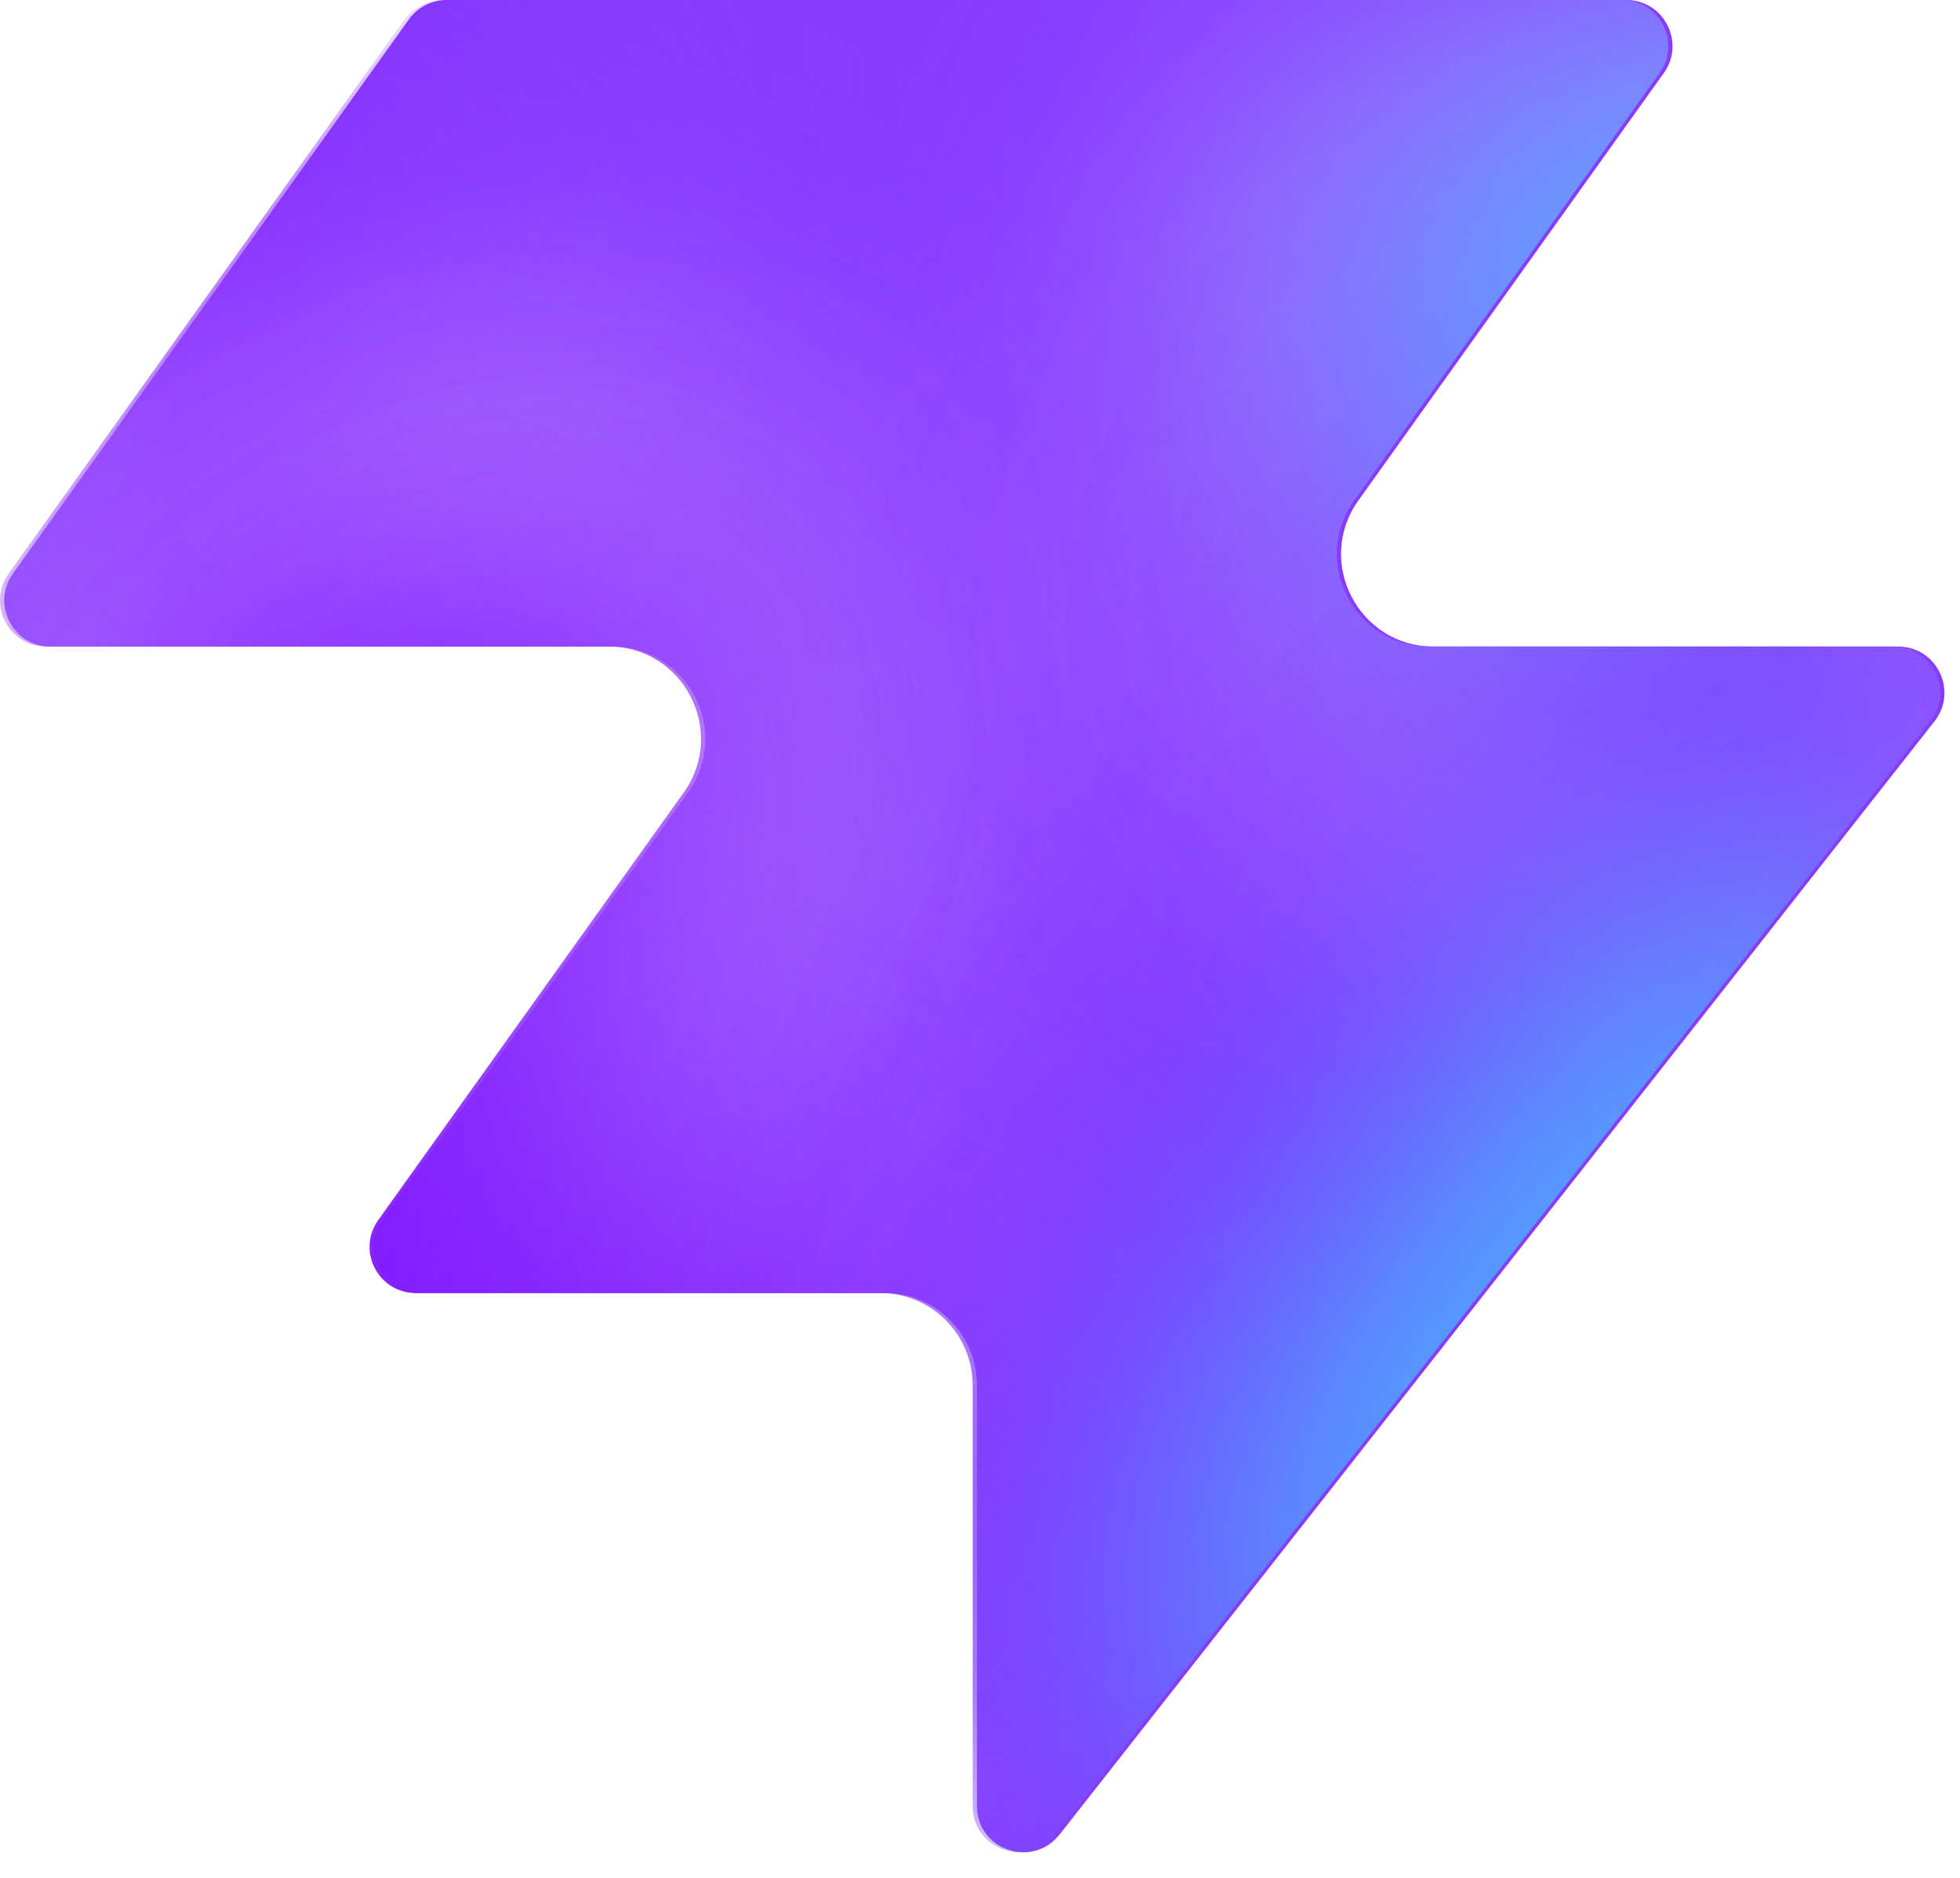
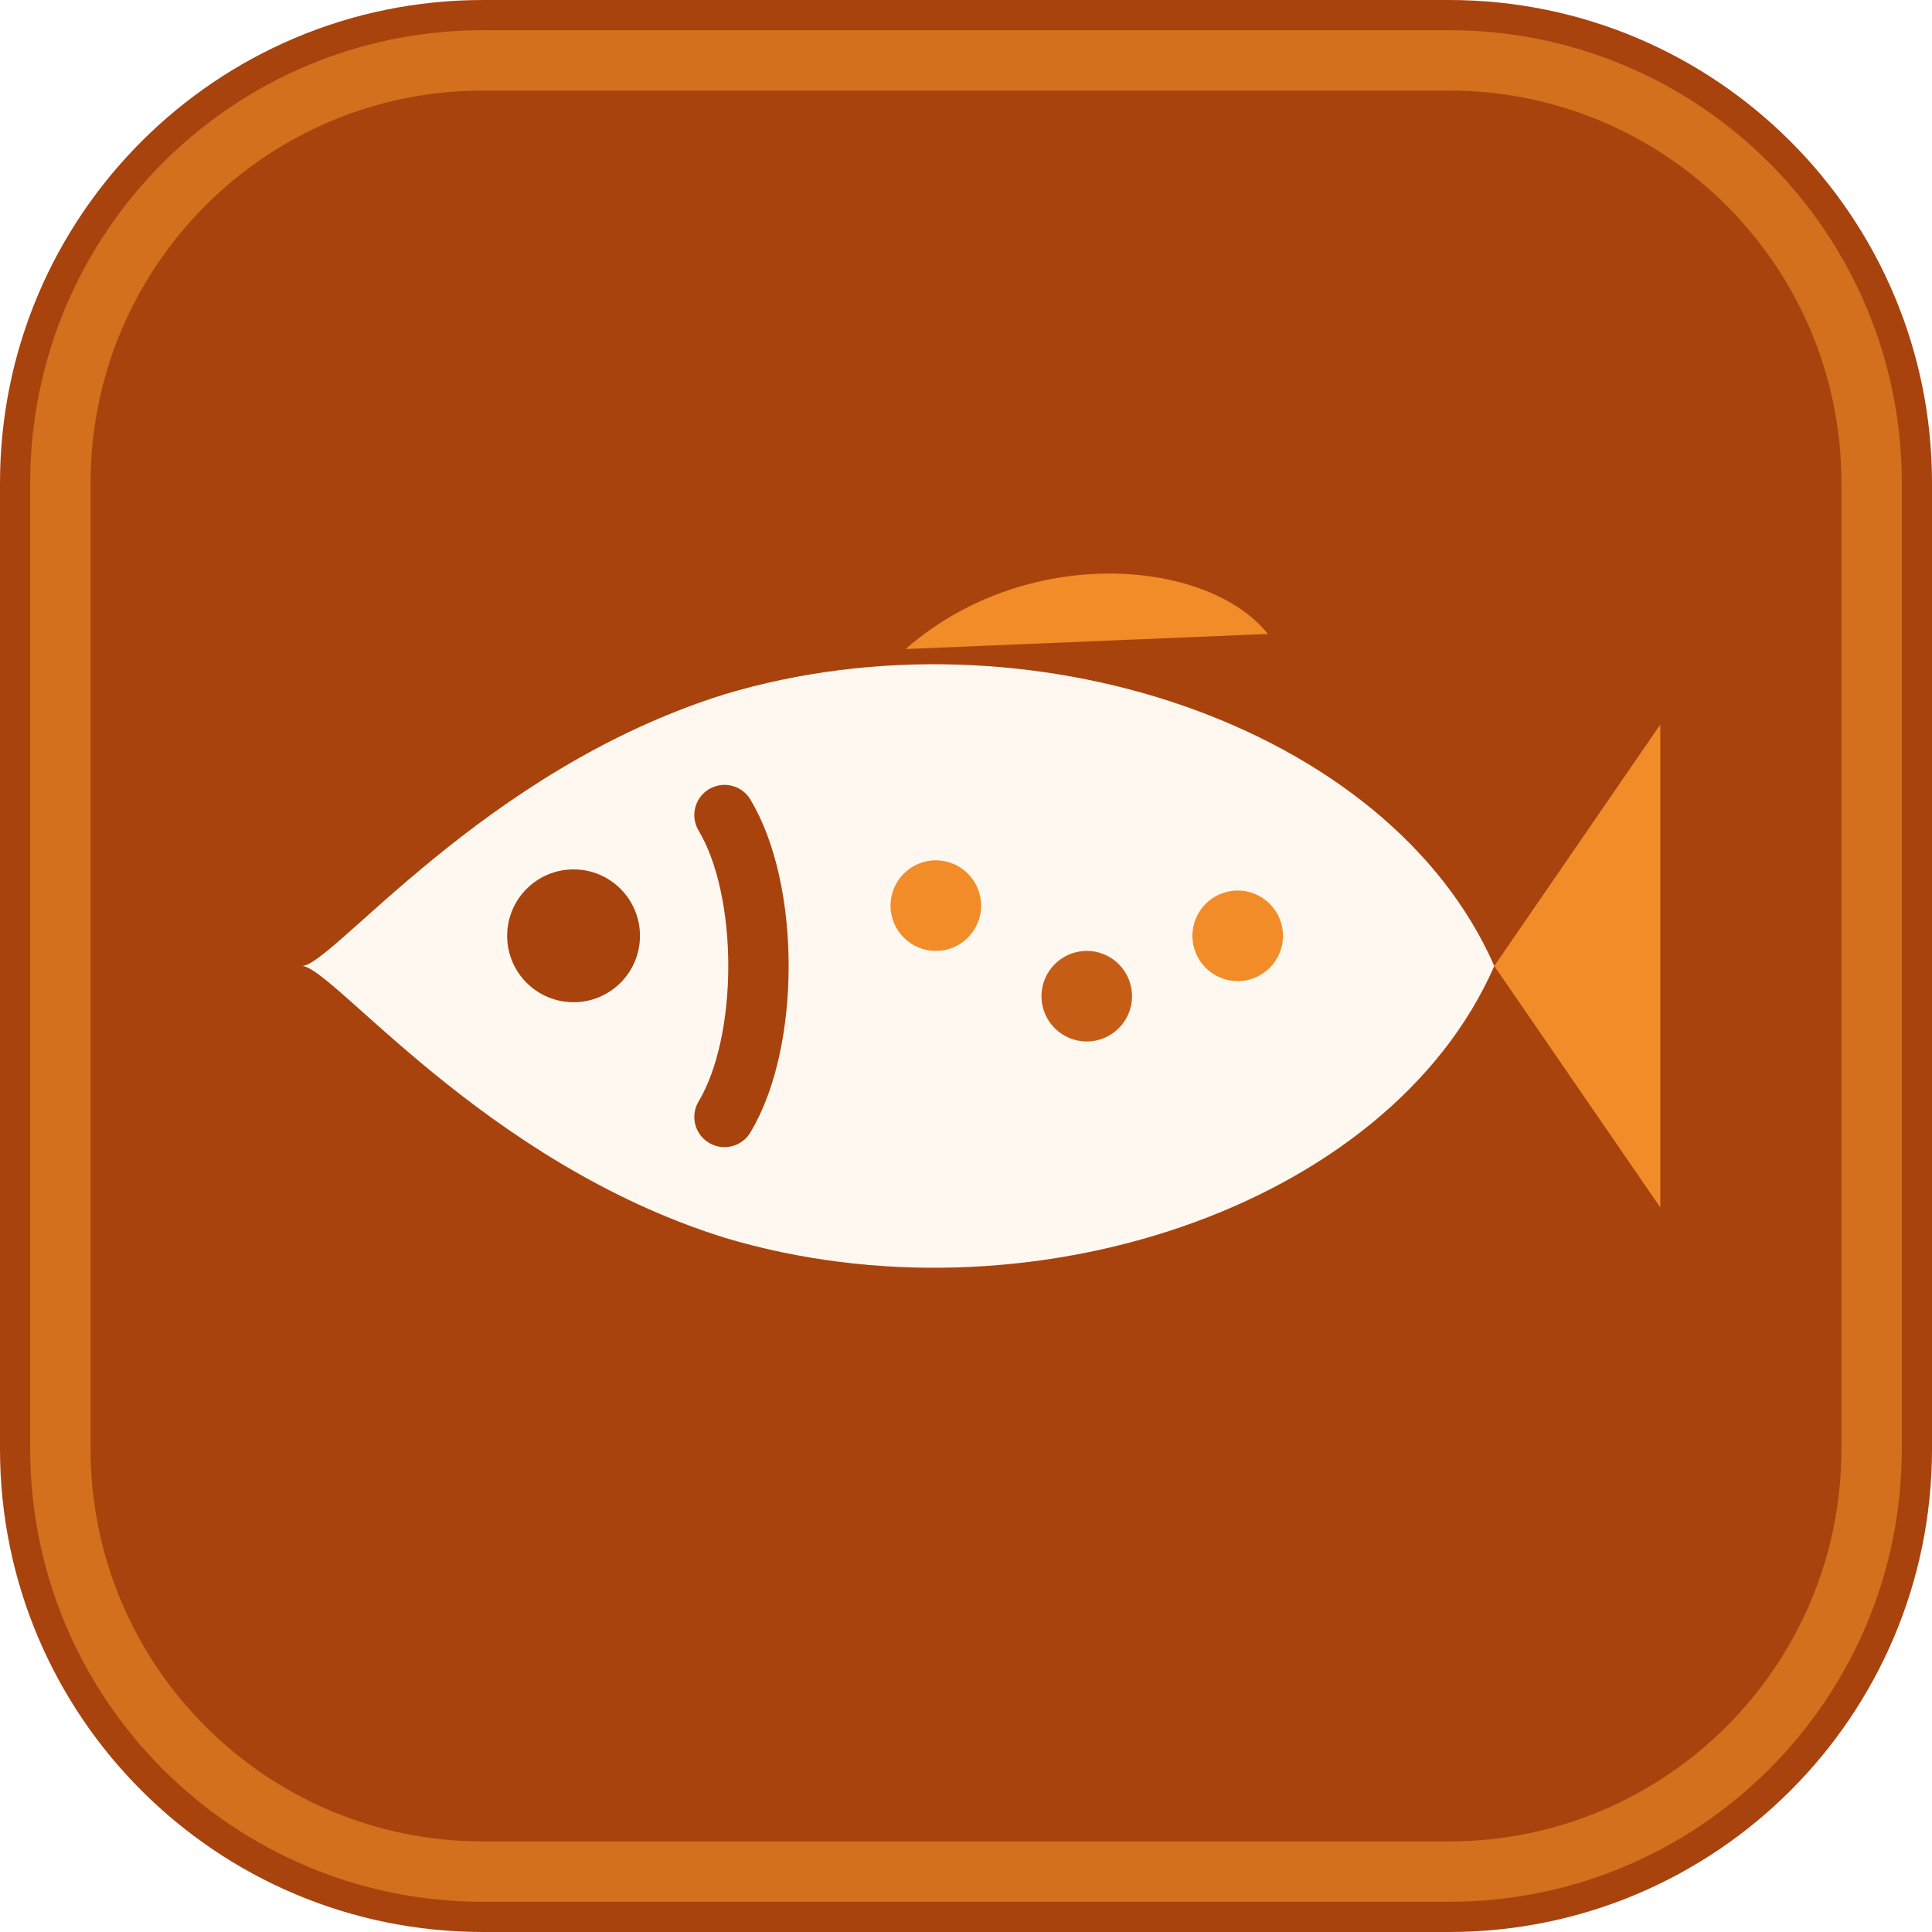
- <svg xmlns="http://www.w3.org/2000/svg" width="48" height="46" fill="none" viewBox="0 0 48 46">
-   <path fill="#863bff" d="M25.946 44.938c-.664.845-2.021.375-2.021-.698V33.937a2.26 2.26 0 0 0-2.262-2.262H10.287c-.92 0-1.456-1.04-.92-1.788l7.48-10.471c1.07-1.497 0-3.578-1.842-3.578H1.237c-.92 0-1.456-1.04-.92-1.788L10.013.474c.214-.297.556-.474.92-.474h28.894c.92 0 1.456 1.04.92 1.788l-7.48 10.471c-1.07 1.498 0 3.579 1.842 3.579h11.377c.943 0 1.473 1.088.89 1.83L25.947 44.94z" style="fill:#863bff;fill:color(display-p3 .525 .23 1);fill-opacity:1" />
-   <mask id="a" width="48" height="46" x="0" y="0" maskUnits="userSpaceOnUse" style="mask-type:alpha">
-     <path fill="#000" d="M25.842 44.938c-.664.844-2.021.375-2.021-.698V33.937a2.26 2.26 0 0 0-2.262-2.262H10.183c-.92 0-1.456-1.04-.92-1.788l7.48-10.471c1.07-1.498 0-3.579-1.842-3.579H1.133c-.92 0-1.456-1.04-.92-1.787L9.91.473c.214-.297.556-.474.92-.474h28.894c.92 0 1.456 1.04.92 1.788l-7.48 10.471c-1.07 1.498 0 3.578 1.842 3.578h11.377c.943 0 1.473 1.088.89 1.832L25.843 44.94z" style="fill:#000;fill-opacity:1" />
-   </mask>
-   <g mask="url(#a)">
-     <g filter="url(#b)">
-       <ellipse cx="5.508" cy="14.704" fill="#ede6ff" rx="5.508" ry="14.704" style="fill:#ede6ff;fill:color(display-p3 .927 .903 1);fill-opacity:1" transform="matrix(.00324 1 1 -.00324 -4.47 31.516)" />
-     </g>
-     <g filter="url(#c)">
-       <ellipse cx="10.399" cy="29.851" fill="#ede6ff" rx="10.399" ry="29.851" style="fill:#ede6ff;fill:color(display-p3 .927 .903 1);fill-opacity:1" transform="matrix(.00324 1 1 -.00324 -39.328 7.883)" />
-     </g>
-     <g filter="url(#d)">
-       <ellipse cx="5.508" cy="30.487" fill="#7e14ff" rx="5.508" ry="30.487" style="fill:#7e14ff;fill:color(display-p3 .492 .077 1);fill-opacity:1" transform="rotate(89.814 -25.913 -14.639)scale(1 -1)" />
-     </g>
-     <g filter="url(#e)">
-       <ellipse cx="5.508" cy="30.599" fill="#7e14ff" rx="5.508" ry="30.599" style="fill:#7e14ff;fill:color(display-p3 .492 .077 1);fill-opacity:1" transform="rotate(89.814 -32.644 -3.334)scale(1 -1)" />
-     </g>
-     <g filter="url(#f)">
-       <ellipse cx="5.508" cy="30.599" fill="#7e14ff" rx="5.508" ry="30.599" style="fill:#7e14ff;fill:color(display-p3 .492 .077 1);fill-opacity:1" transform="matrix(.00324 1 1 -.00324 -34.34 30.47)" />
-     </g>
-     <g filter="url(#g)">
-       <ellipse cx="14.072" cy="22.078" fill="#ede6ff" rx="14.072" ry="22.078" style="fill:#ede6ff;fill:color(display-p3 .927 .903 1);fill-opacity:1" transform="rotate(93.35 24.506 48.493)scale(-1 1)" />
-     </g>
-     <g filter="url(#h)">
-       <ellipse cx="3.47" cy="21.501" fill="#7e14ff" rx="3.47" ry="21.501" style="fill:#7e14ff;fill:color(display-p3 .492 .077 1);fill-opacity:1" transform="rotate(89.009 28.708 47.59)scale(-1 1)" />
-     </g>
-     <g filter="url(#i)">
-       <ellipse cx="3.47" cy="21.501" fill="#7e14ff" rx="3.47" ry="21.501" style="fill:#7e14ff;fill:color(display-p3 .492 .077 1);fill-opacity:1" transform="rotate(89.009 28.708 47.59)scale(-1 1)" />
-     </g>
-     <g filter="url(#j)">
-       <ellipse cx=".387" cy="8.972" fill="#7e14ff" rx="4.407" ry="29.108" style="fill:#7e14ff;fill:color(display-p3 .492 .077 1);fill-opacity:1" transform="rotate(39.51 .387 8.972)" />
-     </g>
-     <g filter="url(#k)">
-       <ellipse cx="47.523" cy="-6.092" fill="#7e14ff" rx="4.407" ry="29.108" style="fill:#7e14ff;fill:color(display-p3 .492 .077 1);fill-opacity:1" transform="rotate(37.892 47.523 -6.092)" />
-     </g>
-     <g filter="url(#l)">
-       <ellipse cx="41.412" cy="6.333" fill="#47bfff" rx="5.971" ry="9.665" style="fill:#47bfff;fill:color(display-p3 .28 .748 1);fill-opacity:1" transform="rotate(37.892 41.412 6.333)" />
-     </g>
-     <g filter="url(#m)">
-       <ellipse cx="-1.879" cy="38.332" fill="#7e14ff" rx="4.407" ry="29.108" style="fill:#7e14ff;fill:color(display-p3 .492 .077 1);fill-opacity:1" transform="rotate(37.892 -1.88 38.332)" />
-     </g>
-     <g filter="url(#n)">
-       <ellipse cx="-1.879" cy="38.332" fill="#7e14ff" rx="4.407" ry="29.108" style="fill:#7e14ff;fill:color(display-p3 .492 .077 1);fill-opacity:1" transform="rotate(37.892 -1.88 38.332)" />
-     </g>
-     <g filter="url(#o)">
-       <ellipse cx="35.651" cy="29.907" fill="#7e14ff" rx="4.407" ry="29.108" style="fill:#7e14ff;fill:color(display-p3 .492 .077 1);fill-opacity:1" transform="rotate(37.892 35.651 29.907)" />
-     </g>
-     <g filter="url(#p)">
-       <ellipse cx="38.418" cy="32.4" fill="#47bfff" rx="5.971" ry="15.297" style="fill:#47bfff;fill:color(display-p3 .28 .748 1);fill-opacity:1" transform="rotate(37.892 38.418 32.4)" />
-     </g>
+ <svg xmlns="http://www.w3.org/2000/svg" viewBox="0 0 64 64" fill="none">
+   <rect width="64" height="64" rx="16" fill="#A8430E" />
+   <rect x="2" y="2" width="60" height="60" rx="14" stroke="#F28C28" stroke-width="2" stroke-opacity="0.6" />
+   <g transform="translate(8, 10)">
+     <path d="M41.5 22C38 14 26 10 16 13C8 15.5 3 22 2 22C3 22 8 28.5 16 31C26 34 38 30 41.5 22Z" fill="#FFF8F0" />
+     <path d="M41.5 22L47 14V30L41.5 22Z" fill="#F28C28" />
+     <circle cx="11" cy="21" r="2.2" fill="#A8430E" />
+     <path d="M22 11.5C26 8 32 8.5 34 11L22 11.5Z" fill="#F28C28" />
+     <path d="M16 17C17.5 19.5 17.5 24.5 16 27" stroke="#A8430E" stroke-width="2" stroke-linecap="round" />
+     <circle cx="23" cy="20" r="1.5" fill="#F28C28" />
+     <circle cx="28" cy="23" r="1.5" fill="#C65D16" />
+     <circle cx="33" cy="21" r="1.5" fill="#F28C28" />
  </g>
-   <defs>
-     <filter id="b" width="60.045" height="41.654" x="-19.77" y="16.149" color-interpolation-filters="sRGB" filterUnits="userSpaceOnUse">
-       <feFlood flood-opacity="0" result="BackgroundImageFix" />
-       <feBlend in="SourceGraphic" in2="BackgroundImageFix" result="shape" />
-       <feGaussianBlur result="effect1_foregroundBlur_2002_17158" stdDeviation="7.659" />
-     </filter>
-     <filter id="c" width="90.34" height="51.437" x="-54.613" y="-7.533" color-interpolation-filters="sRGB" filterUnits="userSpaceOnUse">
-       <feFlood flood-opacity="0" result="BackgroundImageFix" />
-       <feBlend in="SourceGraphic" in2="BackgroundImageFix" result="shape" />
-       <feGaussianBlur result="effect1_foregroundBlur_2002_17158" stdDeviation="7.659" />
-     </filter>
-     <filter id="d" width="79.355" height="29.4" x="-49.64" y="2.03" color-interpolation-filters="sRGB" filterUnits="userSpaceOnUse">
-       <feFlood flood-opacity="0" result="BackgroundImageFix" />
-       <feBlend in="SourceGraphic" in2="BackgroundImageFix" result="shape" />
-       <feGaussianBlur result="effect1_foregroundBlur_2002_17158" stdDeviation="4.596" />
-     </filter>
-     <filter id="e" width="79.579" height="29.4" x="-45.045" y="20.029" color-interpolation-filters="sRGB" filterUnits="userSpaceOnUse">
-       <feFlood flood-opacity="0" result="BackgroundImageFix" />
-       <feBlend in="SourceGraphic" in2="BackgroundImageFix" result="shape" />
-       <feGaussianBlur result="effect1_foregroundBlur_2002_17158" stdDeviation="4.596" />
-     </filter>
-     <filter id="f" width="79.579" height="29.4" x="-43.513" y="21.178" color-interpolation-filters="sRGB" filterUnits="userSpaceOnUse">
-       <feFlood flood-opacity="0" result="BackgroundImageFix" />
-       <feBlend in="SourceGraphic" in2="BackgroundImageFix" result="shape" />
-       <feGaussianBlur result="effect1_foregroundBlur_2002_17158" stdDeviation="4.596" />
-     </filter>
-     <filter id="g" width="74.749" height="58.852" x="15.756" y="-17.901" color-interpolation-filters="sRGB" filterUnits="userSpaceOnUse">
-       <feFlood flood-opacity="0" result="BackgroundImageFix" />
-       <feBlend in="SourceGraphic" in2="BackgroundImageFix" result="shape" />
-       <feGaussianBlur result="effect1_foregroundBlur_2002_17158" stdDeviation="7.659" />
-     </filter>
-     <filter id="h" width="61.377" height="25.362" x="23.548" y="2.284" color-interpolation-filters="sRGB" filterUnits="userSpaceOnUse">
-       <feFlood flood-opacity="0" result="BackgroundImageFix" />
-       <feBlend in="SourceGraphic" in2="BackgroundImageFix" result="shape" />
-       <feGaussianBlur result="effect1_foregroundBlur_2002_17158" stdDeviation="4.596" />
-     </filter>
-     <filter id="i" width="61.377" height="25.362" x="23.548" y="2.284" color-interpolation-filters="sRGB" filterUnits="userSpaceOnUse">
-       <feFlood flood-opacity="0" result="BackgroundImageFix" />
-       <feBlend in="SourceGraphic" in2="BackgroundImageFix" result="shape" />
-       <feGaussianBlur result="effect1_foregroundBlur_2002_17158" stdDeviation="4.596" />
-     </filter>
-     <filter id="j" width="56.045" height="63.649" x="-27.636" y="-22.853" color-interpolation-filters="sRGB" filterUnits="userSpaceOnUse">
-       <feFlood flood-opacity="0" result="BackgroundImageFix" />
-       <feBlend in="SourceGraphic" in2="BackgroundImageFix" result="shape" />
-       <feGaussianBlur result="effect1_foregroundBlur_2002_17158" stdDeviation="4.596" />
-     </filter>
-     <filter id="k" width="54.814" height="64.646" x="20.116" y="-38.415" color-interpolation-filters="sRGB" filterUnits="userSpaceOnUse">
-       <feFlood flood-opacity="0" result="BackgroundImageFix" />
-       <feBlend in="SourceGraphic" in2="BackgroundImageFix" result="shape" />
-       <feGaussianBlur result="effect1_foregroundBlur_2002_17158" stdDeviation="4.596" />
-     </filter>
-     <filter id="l" width="33.541" height="35.313" x="24.641" y="-11.323" color-interpolation-filters="sRGB" filterUnits="userSpaceOnUse">
-       <feFlood flood-opacity="0" result="BackgroundImageFix" />
-       <feBlend in="SourceGraphic" in2="BackgroundImageFix" result="shape" />
-       <feGaussianBlur result="effect1_foregroundBlur_2002_17158" stdDeviation="4.596" />
-     </filter>
-     <filter id="m" width="54.814" height="64.646" x="-29.286" y="6.009" color-interpolation-filters="sRGB" filterUnits="userSpaceOnUse">
-       <feFlood flood-opacity="0" result="BackgroundImageFix" />
-       <feBlend in="SourceGraphic" in2="BackgroundImageFix" result="shape" />
-       <feGaussianBlur result="effect1_foregroundBlur_2002_17158" stdDeviation="4.596" />
-     </filter>
-     <filter id="n" width="54.814" height="64.646" x="-29.286" y="6.009" color-interpolation-filters="sRGB" filterUnits="userSpaceOnUse">
-       <feFlood flood-opacity="0" result="BackgroundImageFix" />
-       <feBlend in="SourceGraphic" in2="BackgroundImageFix" result="shape" />
-       <feGaussianBlur result="effect1_foregroundBlur_2002_17158" stdDeviation="4.596" />
-     </filter>
-     <filter id="o" width="54.814" height="64.646" x="8.244" y="-2.416" color-interpolation-filters="sRGB" filterUnits="userSpaceOnUse">
-       <feFlood flood-opacity="0" result="BackgroundImageFix" />
-       <feBlend in="SourceGraphic" in2="BackgroundImageFix" result="shape" />
-       <feGaussianBlur result="effect1_foregroundBlur_2002_17158" stdDeviation="4.596" />
-     </filter>
-     <filter id="p" width="39.409" height="43.623" x="18.713" y="10.588" color-interpolation-filters="sRGB" filterUnits="userSpaceOnUse">
-       <feFlood flood-opacity="0" result="BackgroundImageFix" />
-       <feBlend in="SourceGraphic" in2="BackgroundImageFix" result="shape" />
-       <feGaussianBlur result="effect1_foregroundBlur_2002_17158" stdDeviation="4.596" />
-     </filter>
-   </defs>
</svg>
